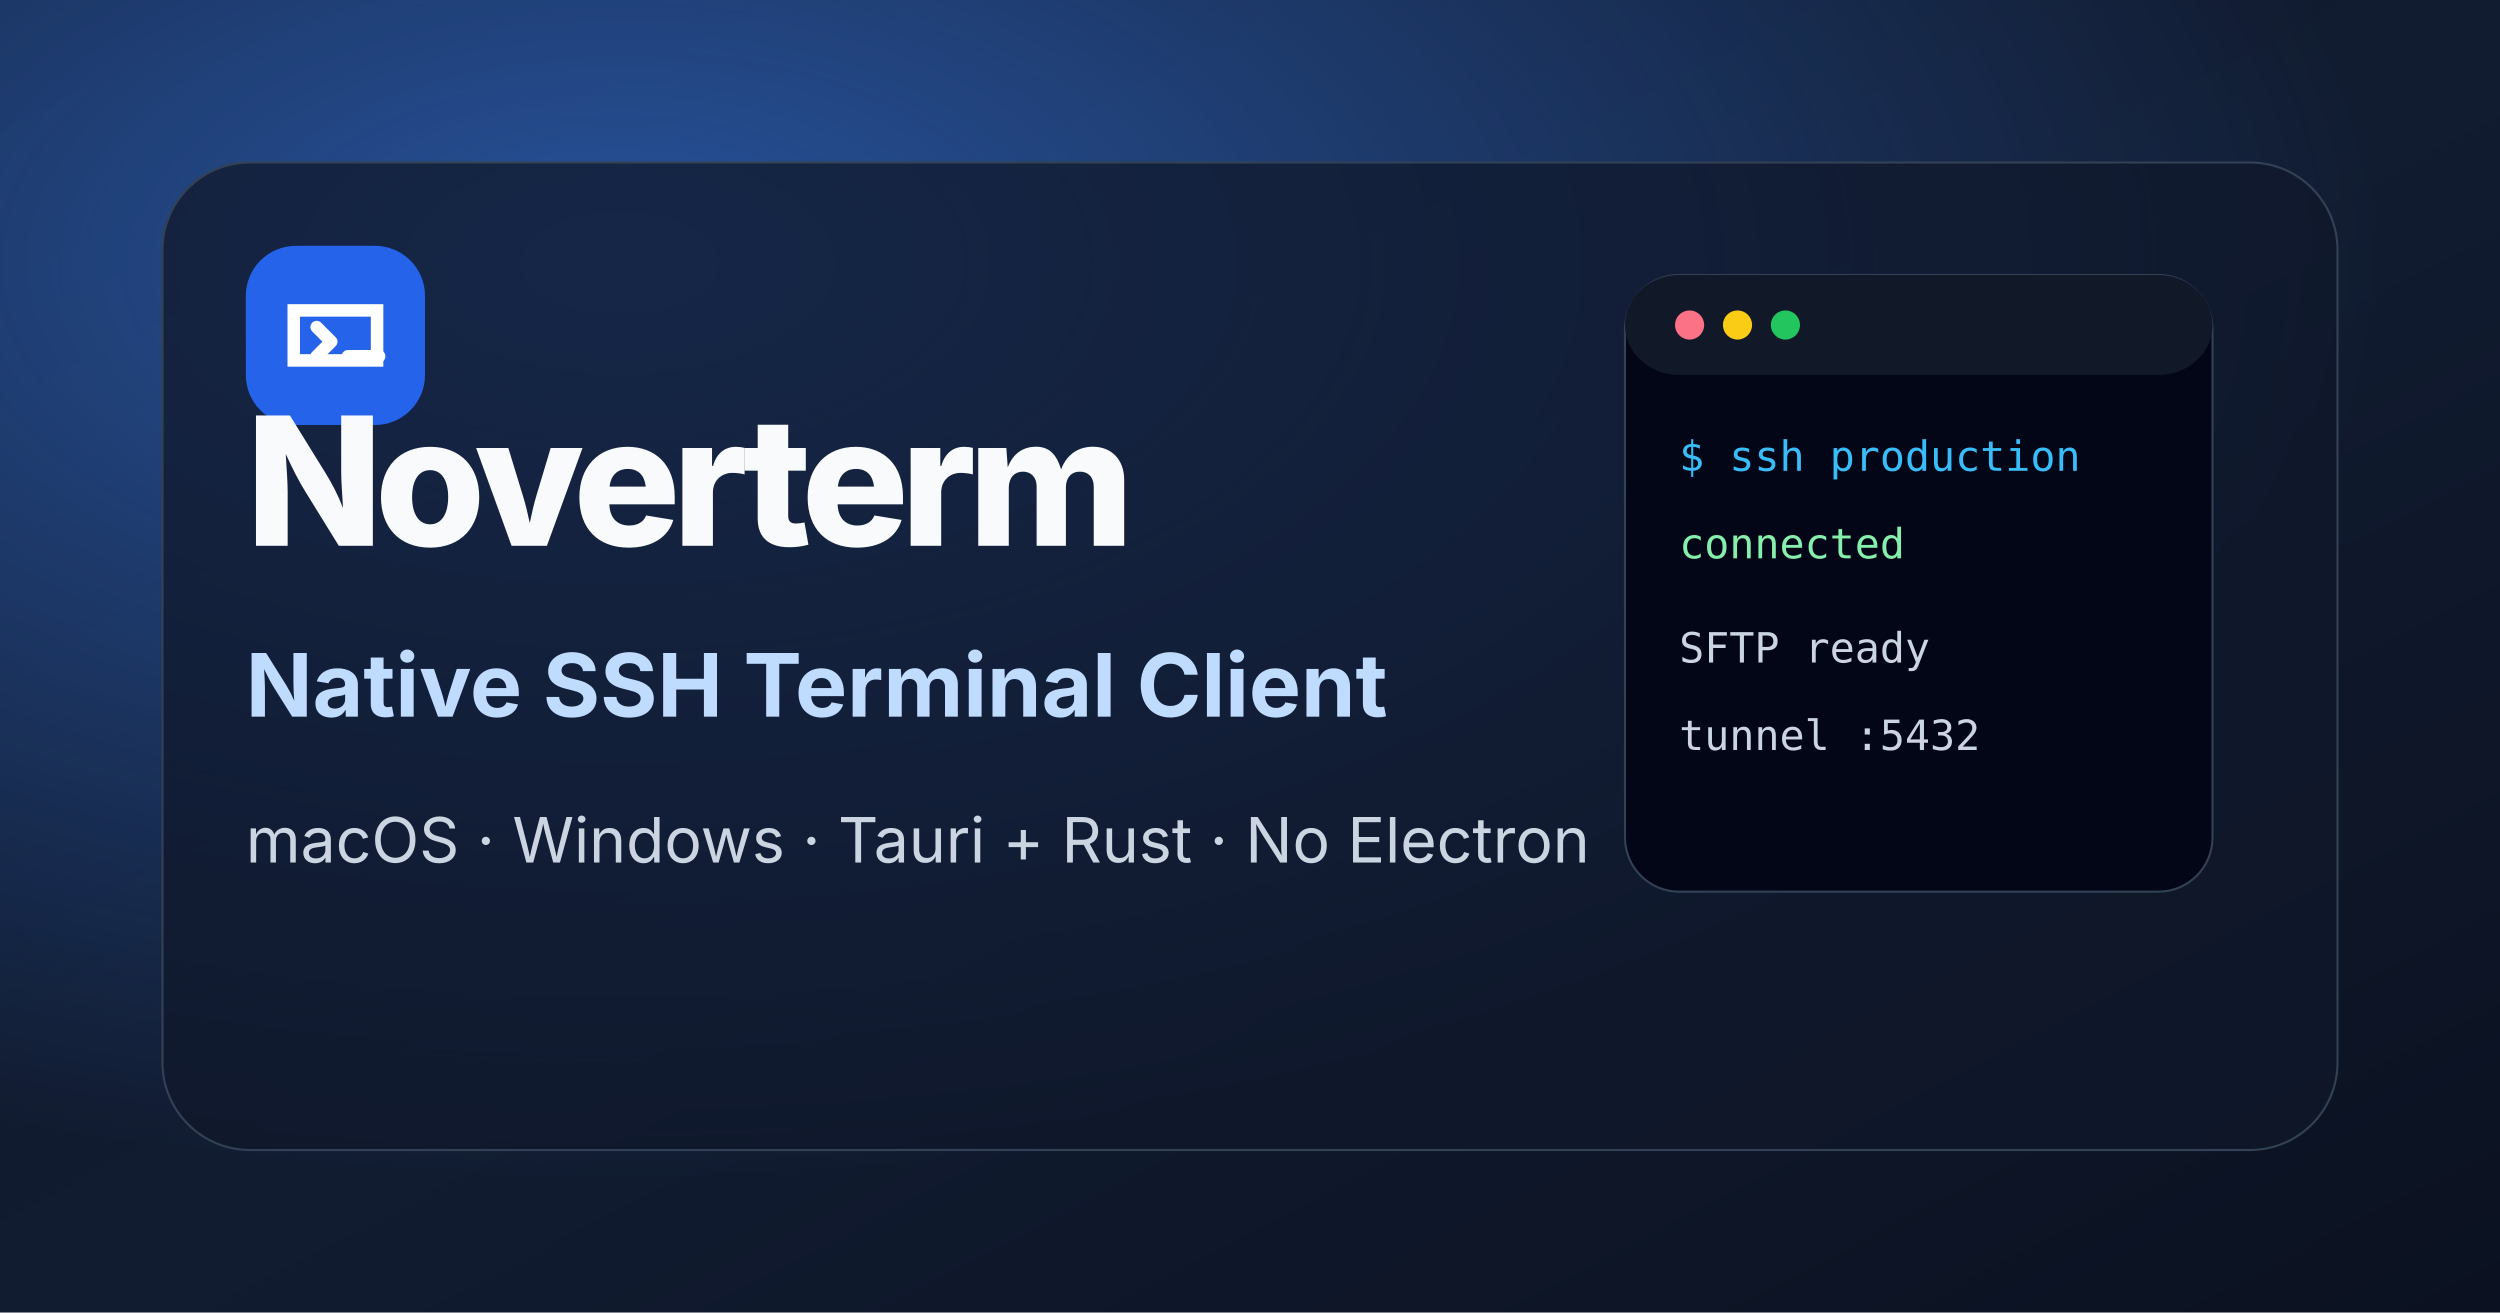
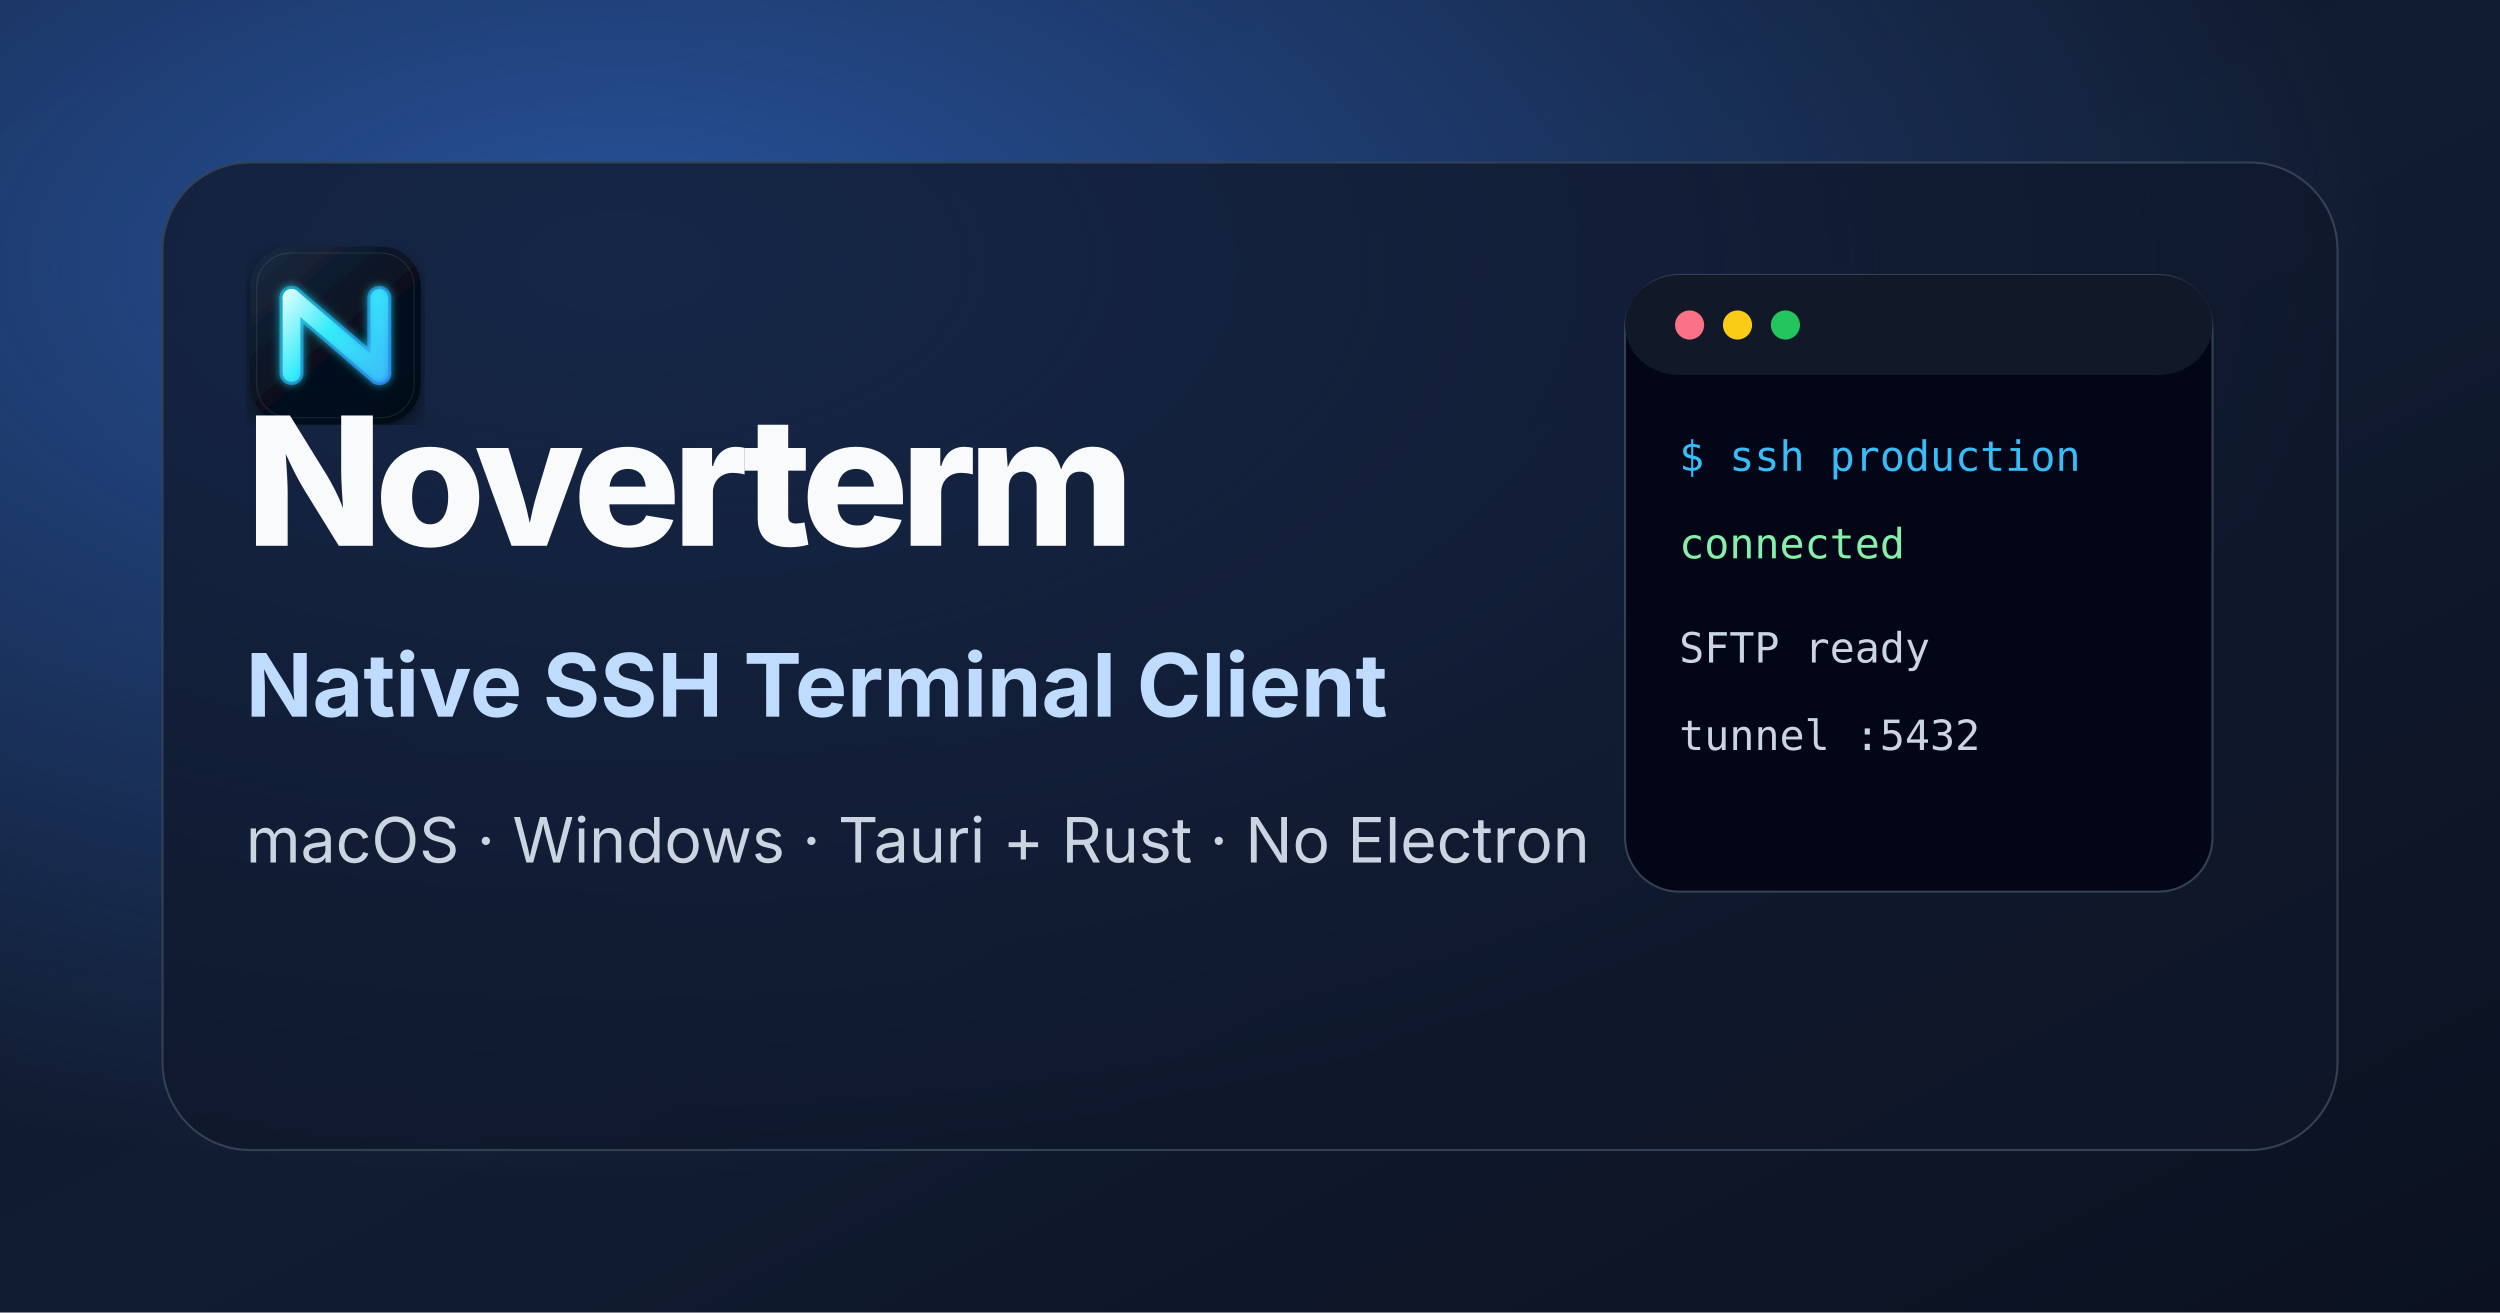
<svg xmlns="http://www.w3.org/2000/svg" width="1200" height="630" viewBox="0 0 1200 630" role="img" aria-labelledby="title desc">
  <defs>
    <linearGradient id="bg" x1="0" y1="0" x2="1" y2="1">
      <stop offset="0" stop-color="#0f172a" />
      <stop offset="0.52" stop-color="#111c31" />
      <stop offset="1" stop-color="#0b1120" />
    </linearGradient>
    <radialGradient id="glow" cx="25%" cy="20%" r="70%">
      <stop offset="0" stop-color="#3b82f6" stop-opacity="0.55" />
      <stop offset="1" stop-color="#3b82f6" stop-opacity="0" />
    </radialGradient>
  </defs>
  <rect width="1200" height="630" fill="url(#bg)" />
  <rect width="1200" height="630" fill="url(#glow)" />
  <rect x="78" y="78" width="1044" height="474" rx="42" fill="#0f172a" fill-opacity="0.74" stroke="#334155" />
-   <g transform="translate(118 118)">
-     <rect width="86" height="86" rx="24" fill="#2563eb" />
-     <path d="M23 31h40v24H23z" fill="none" stroke="#fff" stroke-width="6" />
-     <path d="m34 39 7 7-7 7M49 53h15" fill="none" stroke="#fff" stroke-width="6" stroke-linecap="round" stroke-linejoin="round" />
-   </g>
+   <svg x="118" y="118" width="86" height="86" viewBox="116 116 792 792" fill="none">
+     <defs>
+       <linearGradient id="base" x1="182" y1="126" x2="842" y2="900" gradientUnits="userSpaceOnUse">
+         <stop stop-color="#1B2A41" />
+         <stop offset="0.5" stop-color="#07111F" />
+         <stop offset="1" stop-color="#020617" />
+       </linearGradient>
+       <linearGradient id="nStroke" x1="286" y1="342" x2="742" y2="694" gradientUnits="userSpaceOnUse">
+         <stop stop-color="#CFFAFE" />
+         <stop offset="0.42" stop-color="#22D3EE" />
+         <stop offset="1" stop-color="#2563EB" />
+       </linearGradient>
+       <linearGradient id="nShadow" x1="288" y1="338" x2="740" y2="704" gradientUnits="userSpaceOnUse">
+         <stop stop-color="#0E7490" />
+         <stop offset="1" stop-color="#1D4ED8" />
+       </linearGradient>
+       <filter id="tileShadow" x="74" y="74" width="876" height="900" filterUnits="userSpaceOnUse" color-interpolation-filters="sRGB">
+         <feDropShadow dx="0" dy="42" stdDeviation="46" flood-color="#000000" flood-opacity="0.52" />
+       </filter>
+       <filter id="cyanGlow" x="188" y="226" width="650" height="618" filterUnits="userSpaceOnUse" color-interpolation-filters="sRGB">
+         <feGaussianBlur stdDeviation="18" result="blur" />
+         <feColorMatrix in="blur" type="matrix" values="0 0 0 0 0.133 0 0 0 0 0.827 0 0 0 0 0.933 0 0 0 0.7 0" />
+         <feBlend mode="screen" in2="SourceGraphic" />
+       </filter>
+     </defs>
+     <rect x="136" y="120" width="752" height="784" rx="174" fill="url(#base)" filter="url(#tileShadow)" />
+     <rect x="164" y="148" width="696" height="728" rx="148" stroke="white" stroke-opacity="0.11" stroke-width="4" />
+     <g filter="url(#cyanGlow)">
+       <path d="M318 678V346" stroke="url(#nShadow)" stroke-width="106" stroke-linecap="round" />
+       <path d="M318 346L706 678" stroke="url(#nShadow)" stroke-width="106" stroke-linecap="round" />
+       <path d="M706 346V678" stroke="url(#nShadow)" stroke-width="106" stroke-linecap="round" />
+       <path d="M318 678V346" stroke="url(#nStroke)" stroke-width="78" stroke-linecap="round" />
+       <path d="M318 346L706 678" stroke="url(#nStroke)" stroke-width="78" stroke-linecap="round" />
+       <path d="M706 346V678" stroke="url(#nStroke)" stroke-width="78" stroke-linecap="round" />
+     </g>
+   </svg>
  <text x="118" y="262" fill="#f8fafc" font-family="Inter, Arial, sans-serif" font-size="86" font-weight="800" letter-spacing="-4">Noverterm</text>
  <text x="118" y="344" fill="#bfdbfe" font-family="Inter, Arial, sans-serif" font-size="42" font-weight="700">Native SSH Terminal Client</text>
  <text x="118" y="414" fill="#cbd5e1" font-family="Inter, Arial, sans-serif" font-size="30">macOS · Windows · Tauri + Rust · No Electron</text>
  <g transform="translate(780 132)">
    <rect width="282" height="296" rx="26" fill="#020617" stroke="#334155" />
    <rect width="282" height="48" rx="26" fill="#111827" />
    <circle cx="31" cy="24" r="7" fill="#fb7185" />
    <circle cx="54" cy="24" r="7" fill="#facc15" />
    <circle cx="77" cy="24" r="7" fill="#22c55e" />
    <text x="26" y="94" fill="#38bdf8" font-family="SFMono-Regular, Consolas, monospace" font-size="20">$ ssh production</text>
    <text x="26" y="136" fill="#86efac" font-family="SFMono-Regular, Consolas, monospace" font-size="20">connected</text>
    <text x="26" y="186" fill="#cbd5e1" font-family="SFMono-Regular, Consolas, monospace" font-size="20">SFTP ready</text>
    <text x="26" y="228" fill="#cbd5e1" font-family="SFMono-Regular, Consolas, monospace" font-size="20">tunnel :5432</text>
  </g>
</svg>
